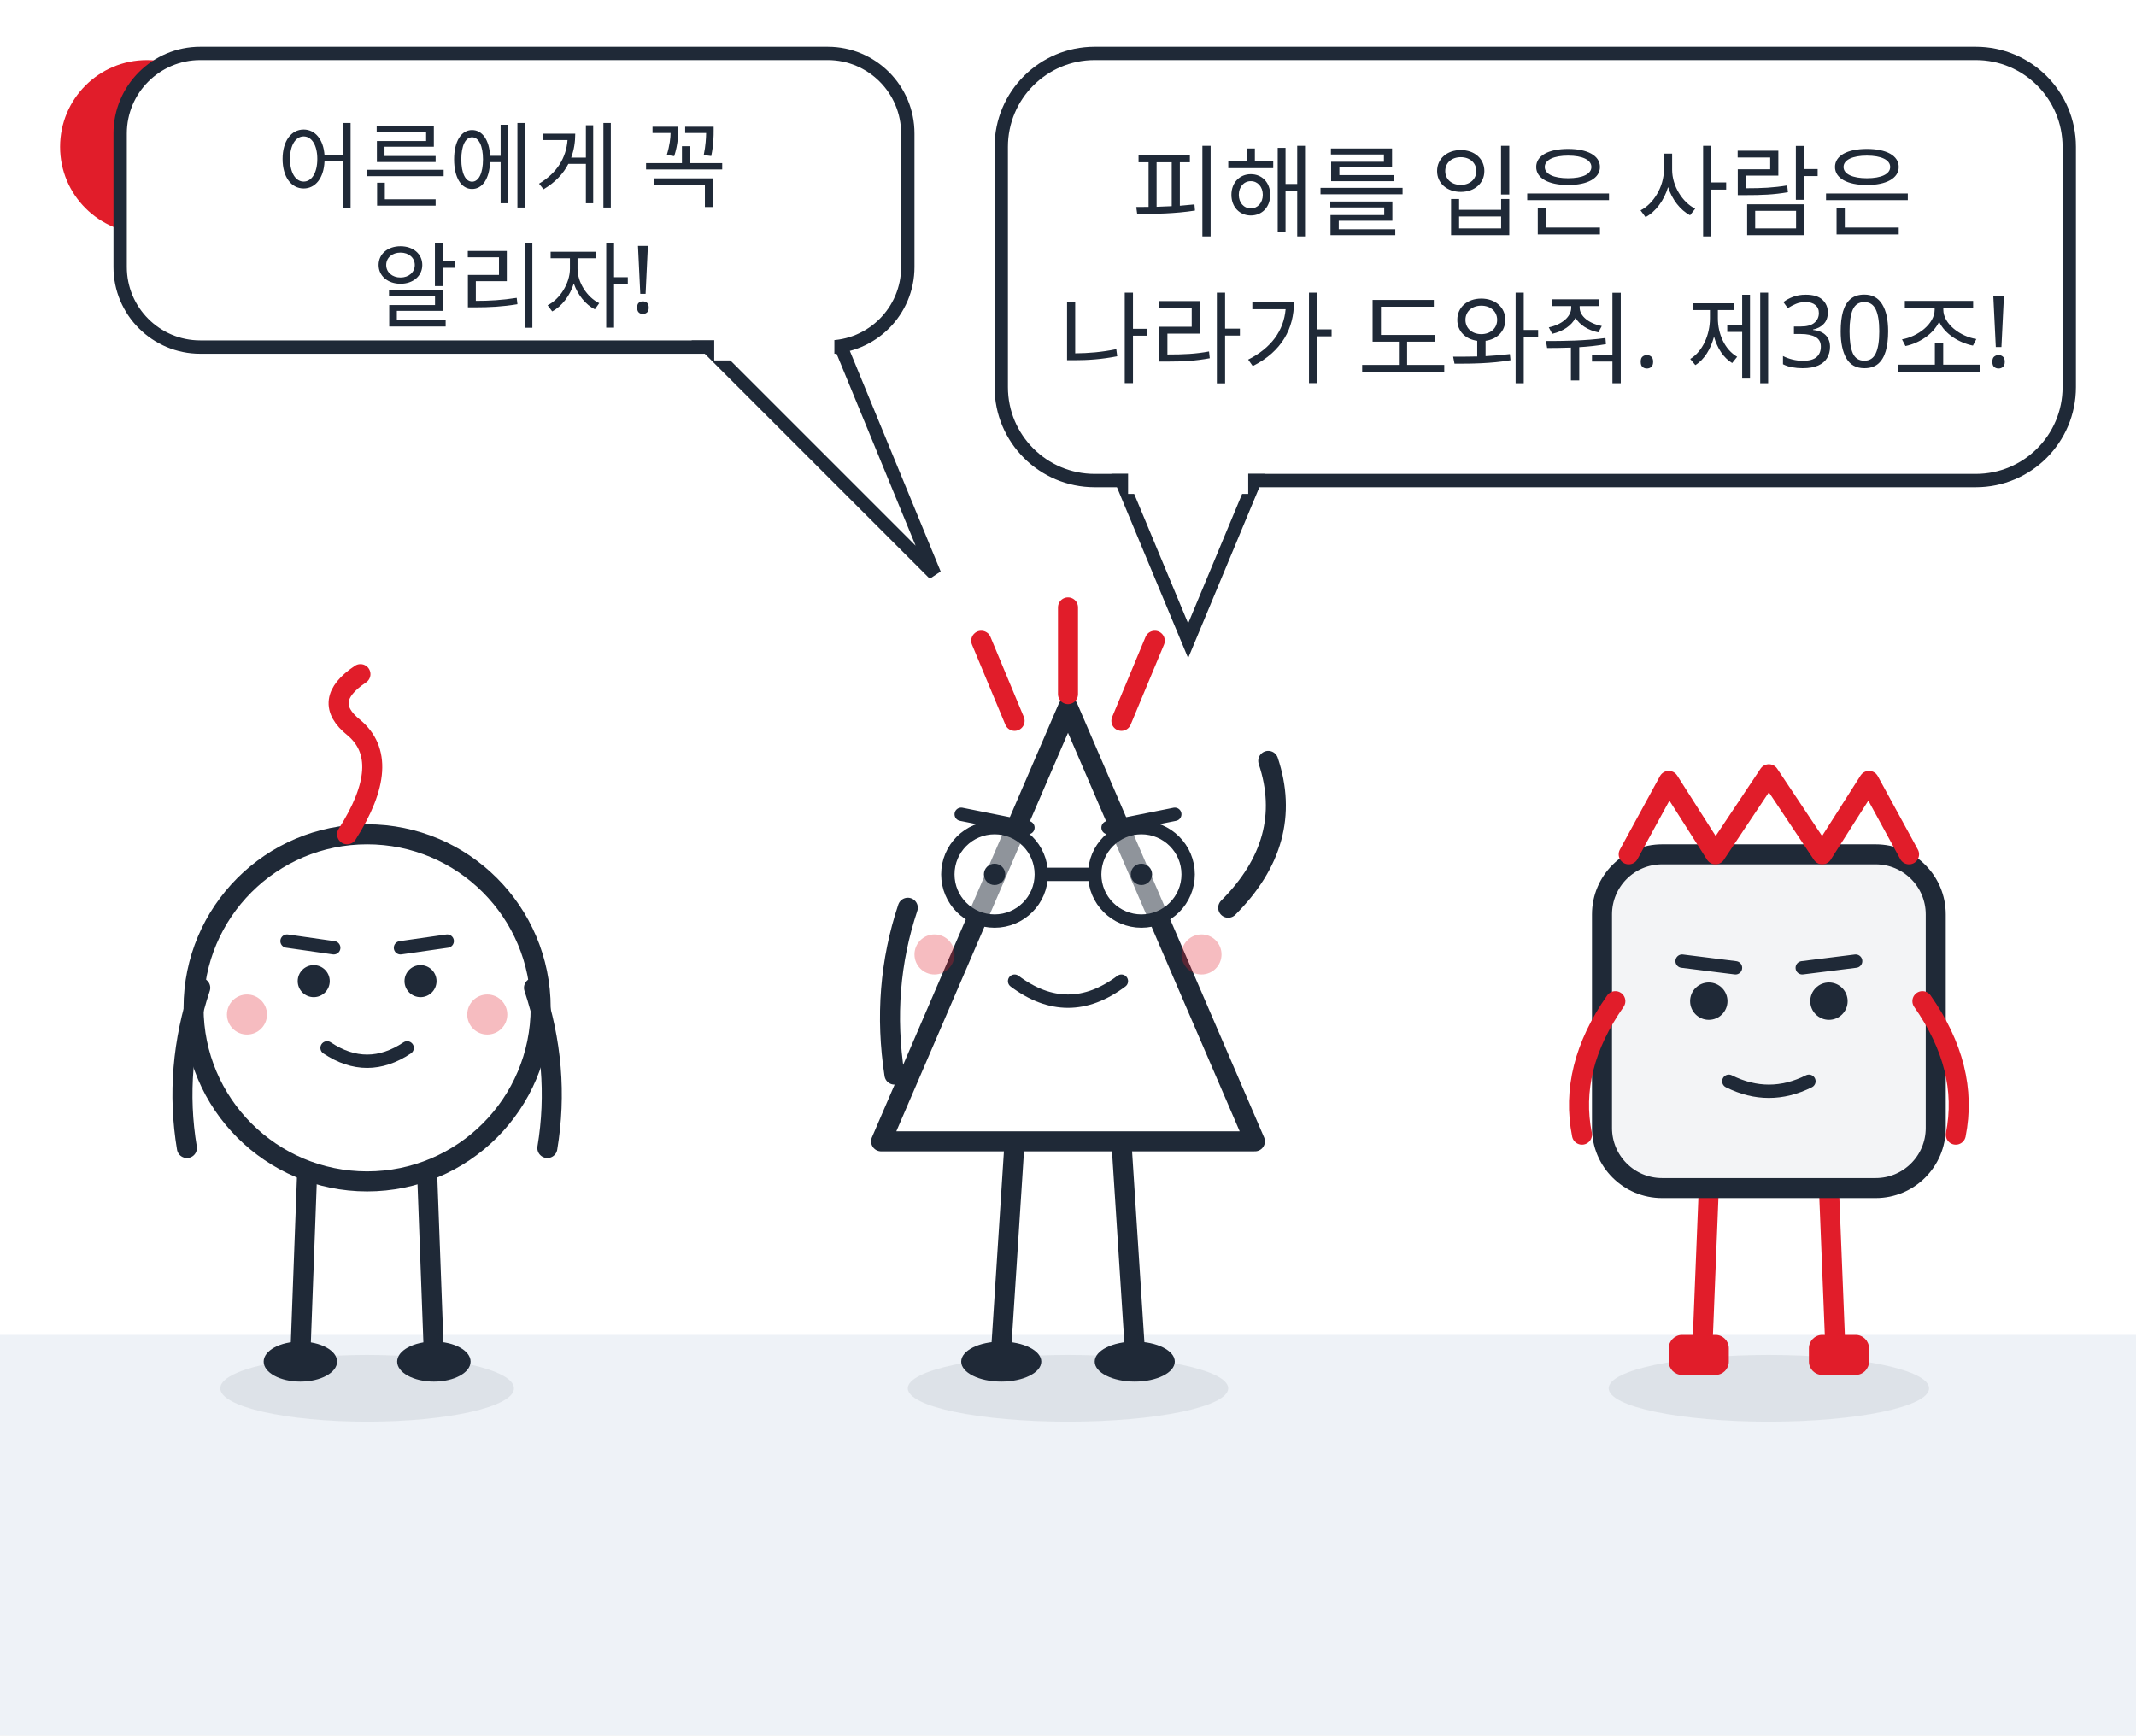
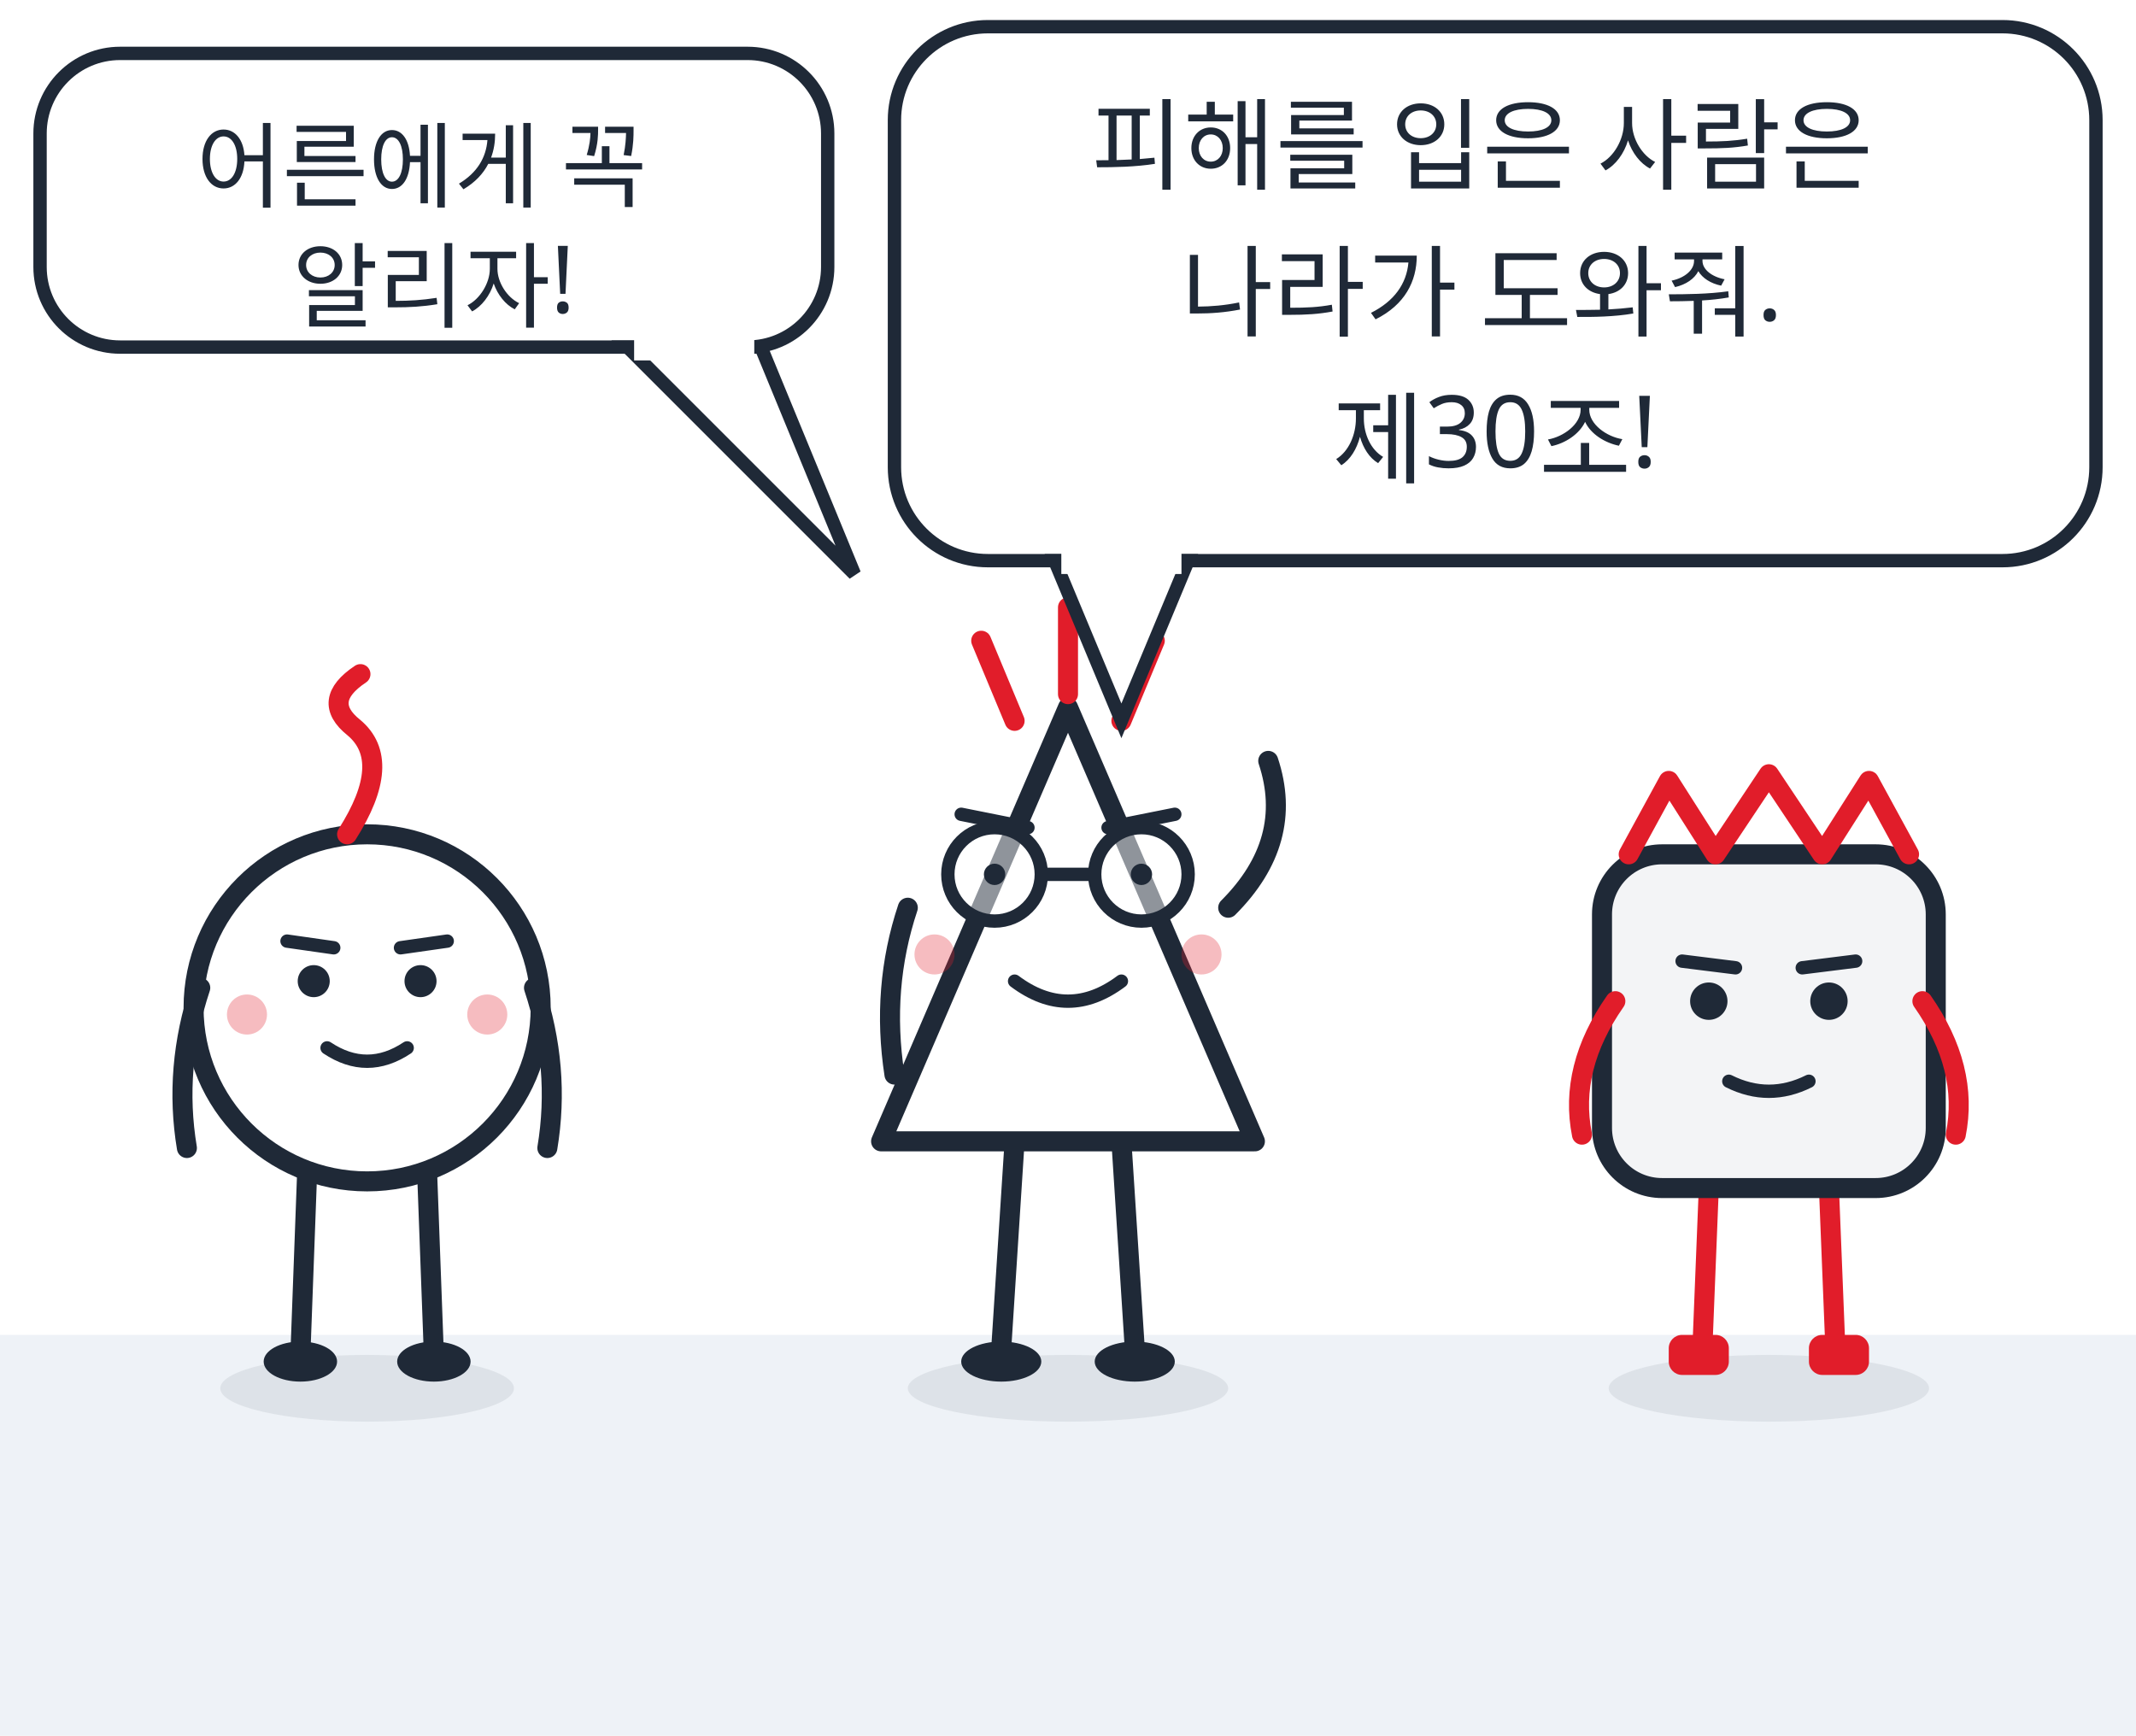
<svg xmlns="http://www.w3.org/2000/svg" viewBox="0 0 320 260" role="img" aria-label="세모가 범죄 피해를 입으면 나라가 도와준다고 헌법 제30조를 설명하는 장면">
  <rect width="320" height="260" fill="#ffffff" />
  <rect y="200" width="320" height="60" fill="#eef2f7" />
  <circle cx="22" cy="22" r="13" fill="#e11d2a" />
  <text x="22" y="27" text-anchor="middle" font-family="'Pretendard', sans-serif" font-size="14" font-weight="bold" fill="#ffffff">3</text>
  <g transform="translate(55,206)">
    <ellipse cx="0" cy="2" rx="22" ry="5" fill="#1f2937" opacity="0.08" />
    <line x1="-9" y1="-30" x2="-10" y2="-3" stroke="#1f2937" stroke-width="3" stroke-linecap="round" />
    <line x1="9" y1="-30" x2="10" y2="-3" stroke="#1f2937" stroke-width="3" stroke-linecap="round" />
    <ellipse cx="-10" cy="-2" rx="5.5" ry="3" fill="#1f2937" />
    <ellipse cx="10" cy="-2" rx="5.5" ry="3" fill="#1f2937" />
    <circle cx="0" cy="-55" r="26" fill="#ffffff" stroke="#1f2937" stroke-width="3" />
    <path d="M -3,-81 Q 4,-92 -2,-97 Q -7,-101 -1,-105" stroke="#e11d2a" stroke-width="3" stroke-linecap="round" fill="none" />
    <path d="M -25,-58 Q -29,-46 -27,-34" stroke="#1f2937" stroke-width="3" stroke-linecap="round" fill="none" />
    <path d="M 25,-58 Q 29,-46 27,-34" stroke="#1f2937" stroke-width="3" stroke-linecap="round" fill="none" />
    <circle cx="-18" cy="-54" r="3" fill="#e11d2a" opacity="0.3" />
    <circle cx="18" cy="-54" r="3" fill="#e11d2a" opacity="0.3" />
    <circle cx="-8" cy="-59" r="2.4" fill="#1f2937" />
    <circle cx="8" cy="-59" r="2.4" fill="#1f2937" />
    <line x1="-12" y1="-65" x2="-5" y2="-64" stroke="#1f2937" stroke-width="2" stroke-linecap="round" />
    <line x1="5" y1="-64" x2="12" y2="-65" stroke="#1f2937" stroke-width="2" stroke-linecap="round" />
    <path d="M -6,-49 Q 0,-45 6,-49" stroke="#1f2937" stroke-width="2" stroke-linecap="round" fill="none" />
  </g>
  <g transform="translate(160,206)">
    <ellipse cx="0" cy="2" rx="24" ry="5" fill="#1f2937" opacity="0.08" />
    <line x1="-8" y1="-35" x2="-10" y2="-4" stroke="#1f2937" stroke-width="3" stroke-linecap="round" />
    <line x1="8" y1="-35" x2="10" y2="-4" stroke="#1f2937" stroke-width="3" stroke-linecap="round" />
    <ellipse cx="-10" cy="-2" rx="6" ry="3" fill="#1f2937" />
    <ellipse cx="10" cy="-2" rx="6" ry="3" fill="#1f2937" />
    <polygon points="0,-100 -28,-35 28,-35" fill="#ffffff" stroke="#1f2937" stroke-width="3" stroke-linejoin="round" />
    <path d="M -8,-98 L -13,-110" stroke="#e11d2a" stroke-width="3" stroke-linecap="round" />
    <path d="M 0,-102 L 0,-115" stroke="#e11d2a" stroke-width="3" stroke-linecap="round" />
    <path d="M 8,-98 L 13,-110" stroke="#e11d2a" stroke-width="3" stroke-linecap="round" />
    <path d="M -24,-70 Q -28,-58 -26,-45" stroke="#1f2937" stroke-width="3" stroke-linecap="round" fill="none" />
    <path d="M 24,-70 Q 34,-80 30,-92" stroke="#1f2937" stroke-width="3" stroke-linecap="round" fill="none" />
    <line x1="-16" y1="-84" x2="-6" y2="-82" stroke="#1f2937" stroke-width="2" stroke-linecap="round" />
    <line x1="6" y1="-82" x2="16" y2="-84" stroke="#1f2937" stroke-width="2" stroke-linecap="round" />
    <circle cx="-11" cy="-75" r="7" fill="#ffffff" fill-opacity="0.5" stroke="#1f2937" stroke-width="2" />
    <circle cx="11" cy="-75" r="7" fill="#ffffff" fill-opacity="0.5" stroke="#1f2937" stroke-width="2" />
    <line x1="-4" y1="-75" x2="4" y2="-75" stroke="#1f2937" stroke-width="2" />
    <circle cx="-11" cy="-75" r="1.6" fill="#1f2937" />
    <circle cx="11" cy="-75" r="1.6" fill="#1f2937" />
    <circle cx="-20" cy="-63" r="3" fill="#e11d2a" opacity="0.3" />
    <circle cx="20" cy="-63" r="3" fill="#e11d2a" opacity="0.3" />
    <path d="M -8,-59 Q 0,-53 8,-59" stroke="#1f2937" stroke-width="2" stroke-linecap="round" fill="none" />
  </g>
  <g transform="translate(265,206)">
    <ellipse cx="0" cy="2" rx="24" ry="5" fill="#1f2937" opacity="0.08" />
    <line x1="-9" y1="-28" x2="-10" y2="-3" stroke="#e11d2a" stroke-width="3" stroke-linecap="round" />
    <line x1="9" y1="-28" x2="10" y2="-3" stroke="#e11d2a" stroke-width="3" stroke-linecap="round" />
    <rect x="-15" y="-6" width="9" height="6" rx="2" fill="#e11d2a" />
    <rect x="6" y="-6" width="9" height="6" rx="2" fill="#e11d2a" />
    <rect x="-25" y="-78" width="50" height="50" rx="9" fill="#f3f4f6" stroke="#1f2937" stroke-width="3" />
    <polyline points="-21,-78 -15,-89 -8,-78 0,-90 8,-78 15,-89 21,-78" fill="none" stroke="#e11d2a" stroke-width="3" stroke-linejoin="round" stroke-linecap="round" />
    <path d="M -23,-56 Q -30,-46 -28,-36" stroke="#e11d2a" stroke-width="3" stroke-linecap="round" fill="none" />
    <path d="M 23,-56 Q 30,-46 28,-36" stroke="#e11d2a" stroke-width="3" stroke-linecap="round" fill="none" />
    <circle cx="-9" cy="-56" r="2.8" fill="#1f2937" />
    <circle cx="9" cy="-56" r="2.8" fill="#1f2937" />
    <line x1="-13" y1="-62" x2="-5" y2="-61" stroke="#1f2937" stroke-width="2" stroke-linecap="round" />
    <line x1="5" y1="-61" x2="13" y2="-62" stroke="#1f2937" stroke-width="2" stroke-linecap="round" />
    <path d="M -6,-44 Q 0,-41 6,-44" stroke="#1f2937" stroke-width="2" stroke-linecap="round" fill="none" />
  </g>
-   <rect x="18" y="8" width="118" height="44" rx="12" fill="#ffffff" stroke="#1f2937" stroke-width="2" />
-   <polygon points="106,52 126,52 140,86" fill="#ffffff" stroke="#1f2937" stroke-width="2" />
-   <rect x="107" y="50" width="18" height="4" fill="#ffffff" />
-   <text x="77" y="30" text-anchor="middle" font-family="'Pretendard', sans-serif" font-size="14" fill="#1f2937">
-     <tspan x="77" dy="0">어른에게 꼭</tspan>
-     <tspan x="77" dy="18">알리자!</tspan>
+   <rect x="6" y="8" width="118" height="44" rx="12" fill="#ffffff" stroke="#1f2937" stroke-width="2" />
+   <polygon points="94,52 114,52 128,86" fill="#ffffff" stroke="#1f2937" stroke-width="2" />
+   <rect x="95" y="50" width="18" height="4" fill="#ffffff" />
+   <text x="65" y="30" text-anchor="middle" font-family="'Pretendard', sans-serif" font-size="14" fill="#1f2937">
+     <tspan x="65" dy="0">어른에게 꼭</tspan>
+     <tspan x="65" dy="18">알리자!</tspan>
  </text>
-   <rect x="150" y="8" width="160" height="64" rx="14" fill="#ffffff" stroke="#1f2937" stroke-width="2" />
-   <polygon points="168,72 188,72 178,96" fill="#ffffff" stroke="#1f2937" stroke-width="2" />
-   <rect x="169" y="70" width="18" height="4" fill="#ffffff" />
-   <text x="230" y="40" text-anchor="middle" dominant-baseline="middle" font-family="'Pretendard', sans-serif" font-size="15" fill="#1f2937">
-     <tspan x="230" dy="-11">피해를 입은 사람은</tspan>
-     <tspan x="230" dy="22">나라가 도와줘. 제30조!</tspan>
+   <rect x="134" y="4" width="180" height="80" rx="14" fill="#ffffff" stroke="#1f2937" stroke-width="2" />
+   <polygon points="158,84 178,84 168,108" fill="#ffffff" stroke="#1f2937" stroke-width="2" />
+   <rect x="159" y="82" width="18" height="4" fill="#ffffff" />
+   <text x="224" y="44" text-anchor="middle" dominant-baseline="middle" font-family="'Pretendard', sans-serif" font-size="15" fill="#1f2937">
+     <tspan x="224" dy="-22">피해를 입은 사람은</tspan>
+     <tspan x="224" dy="22">나라가 도와줘.</tspan>
+     <tspan x="224" dy="22">제30조!</tspan>
  </text>
</svg>
